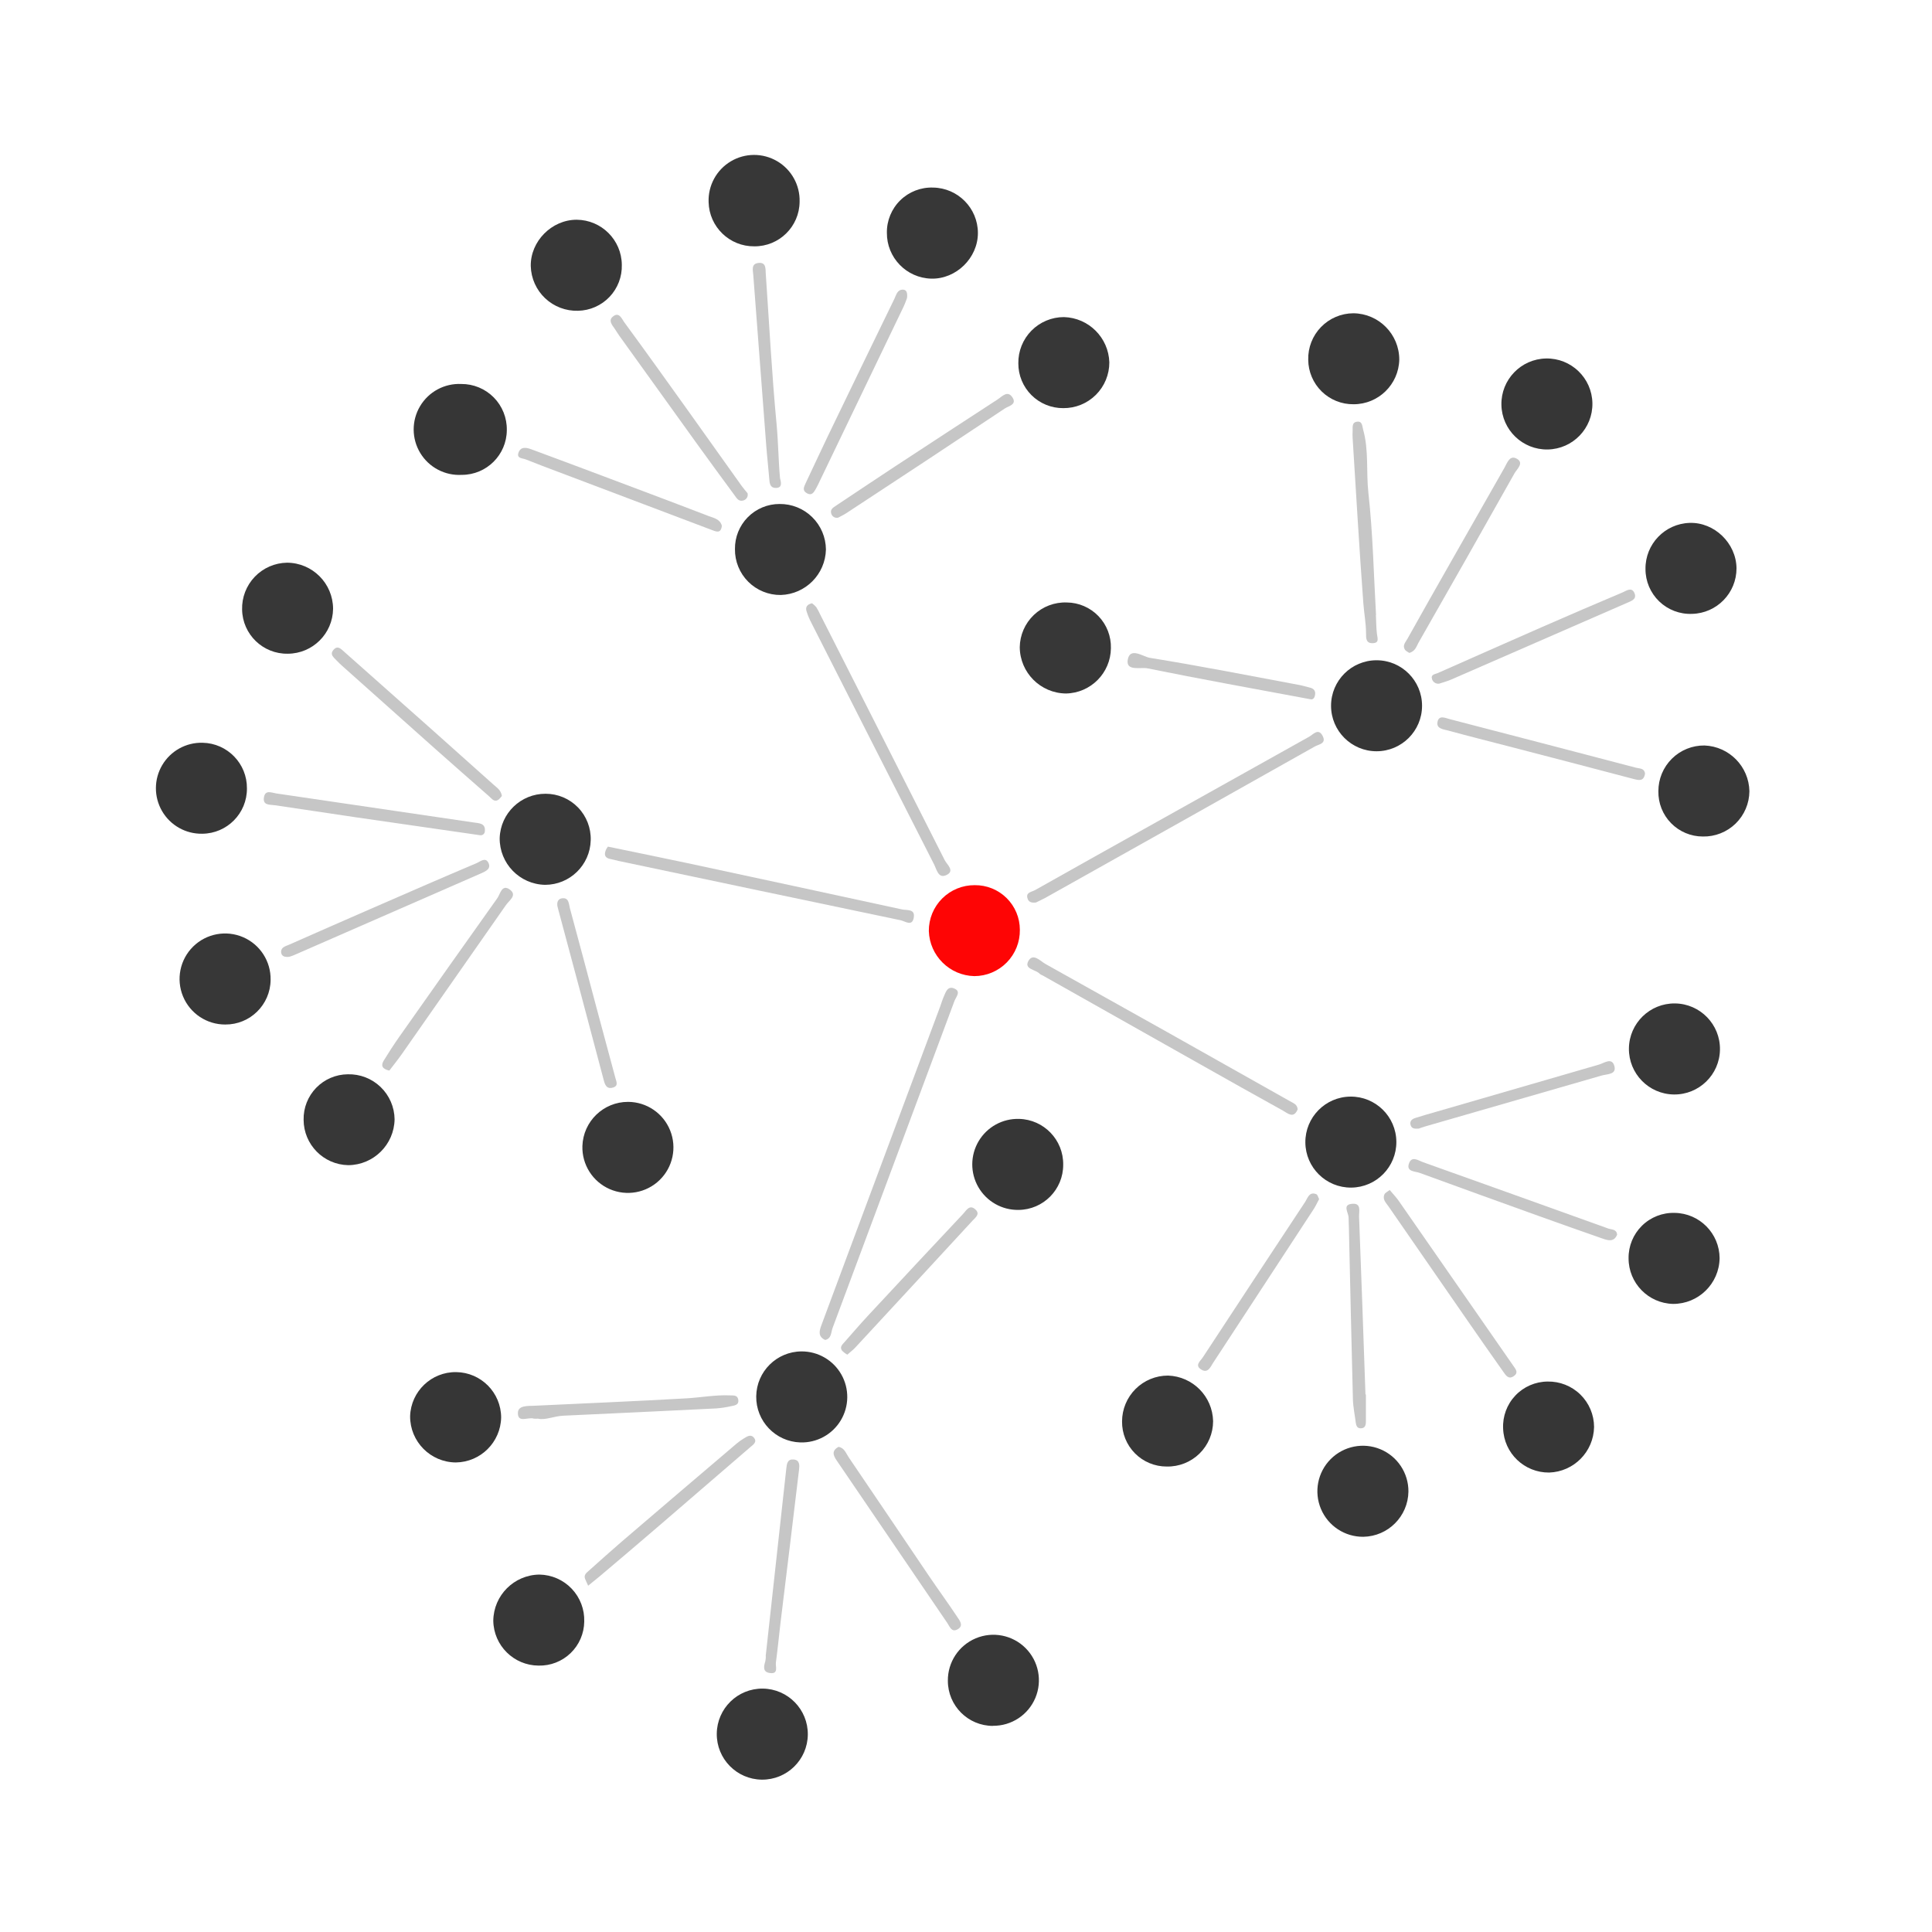
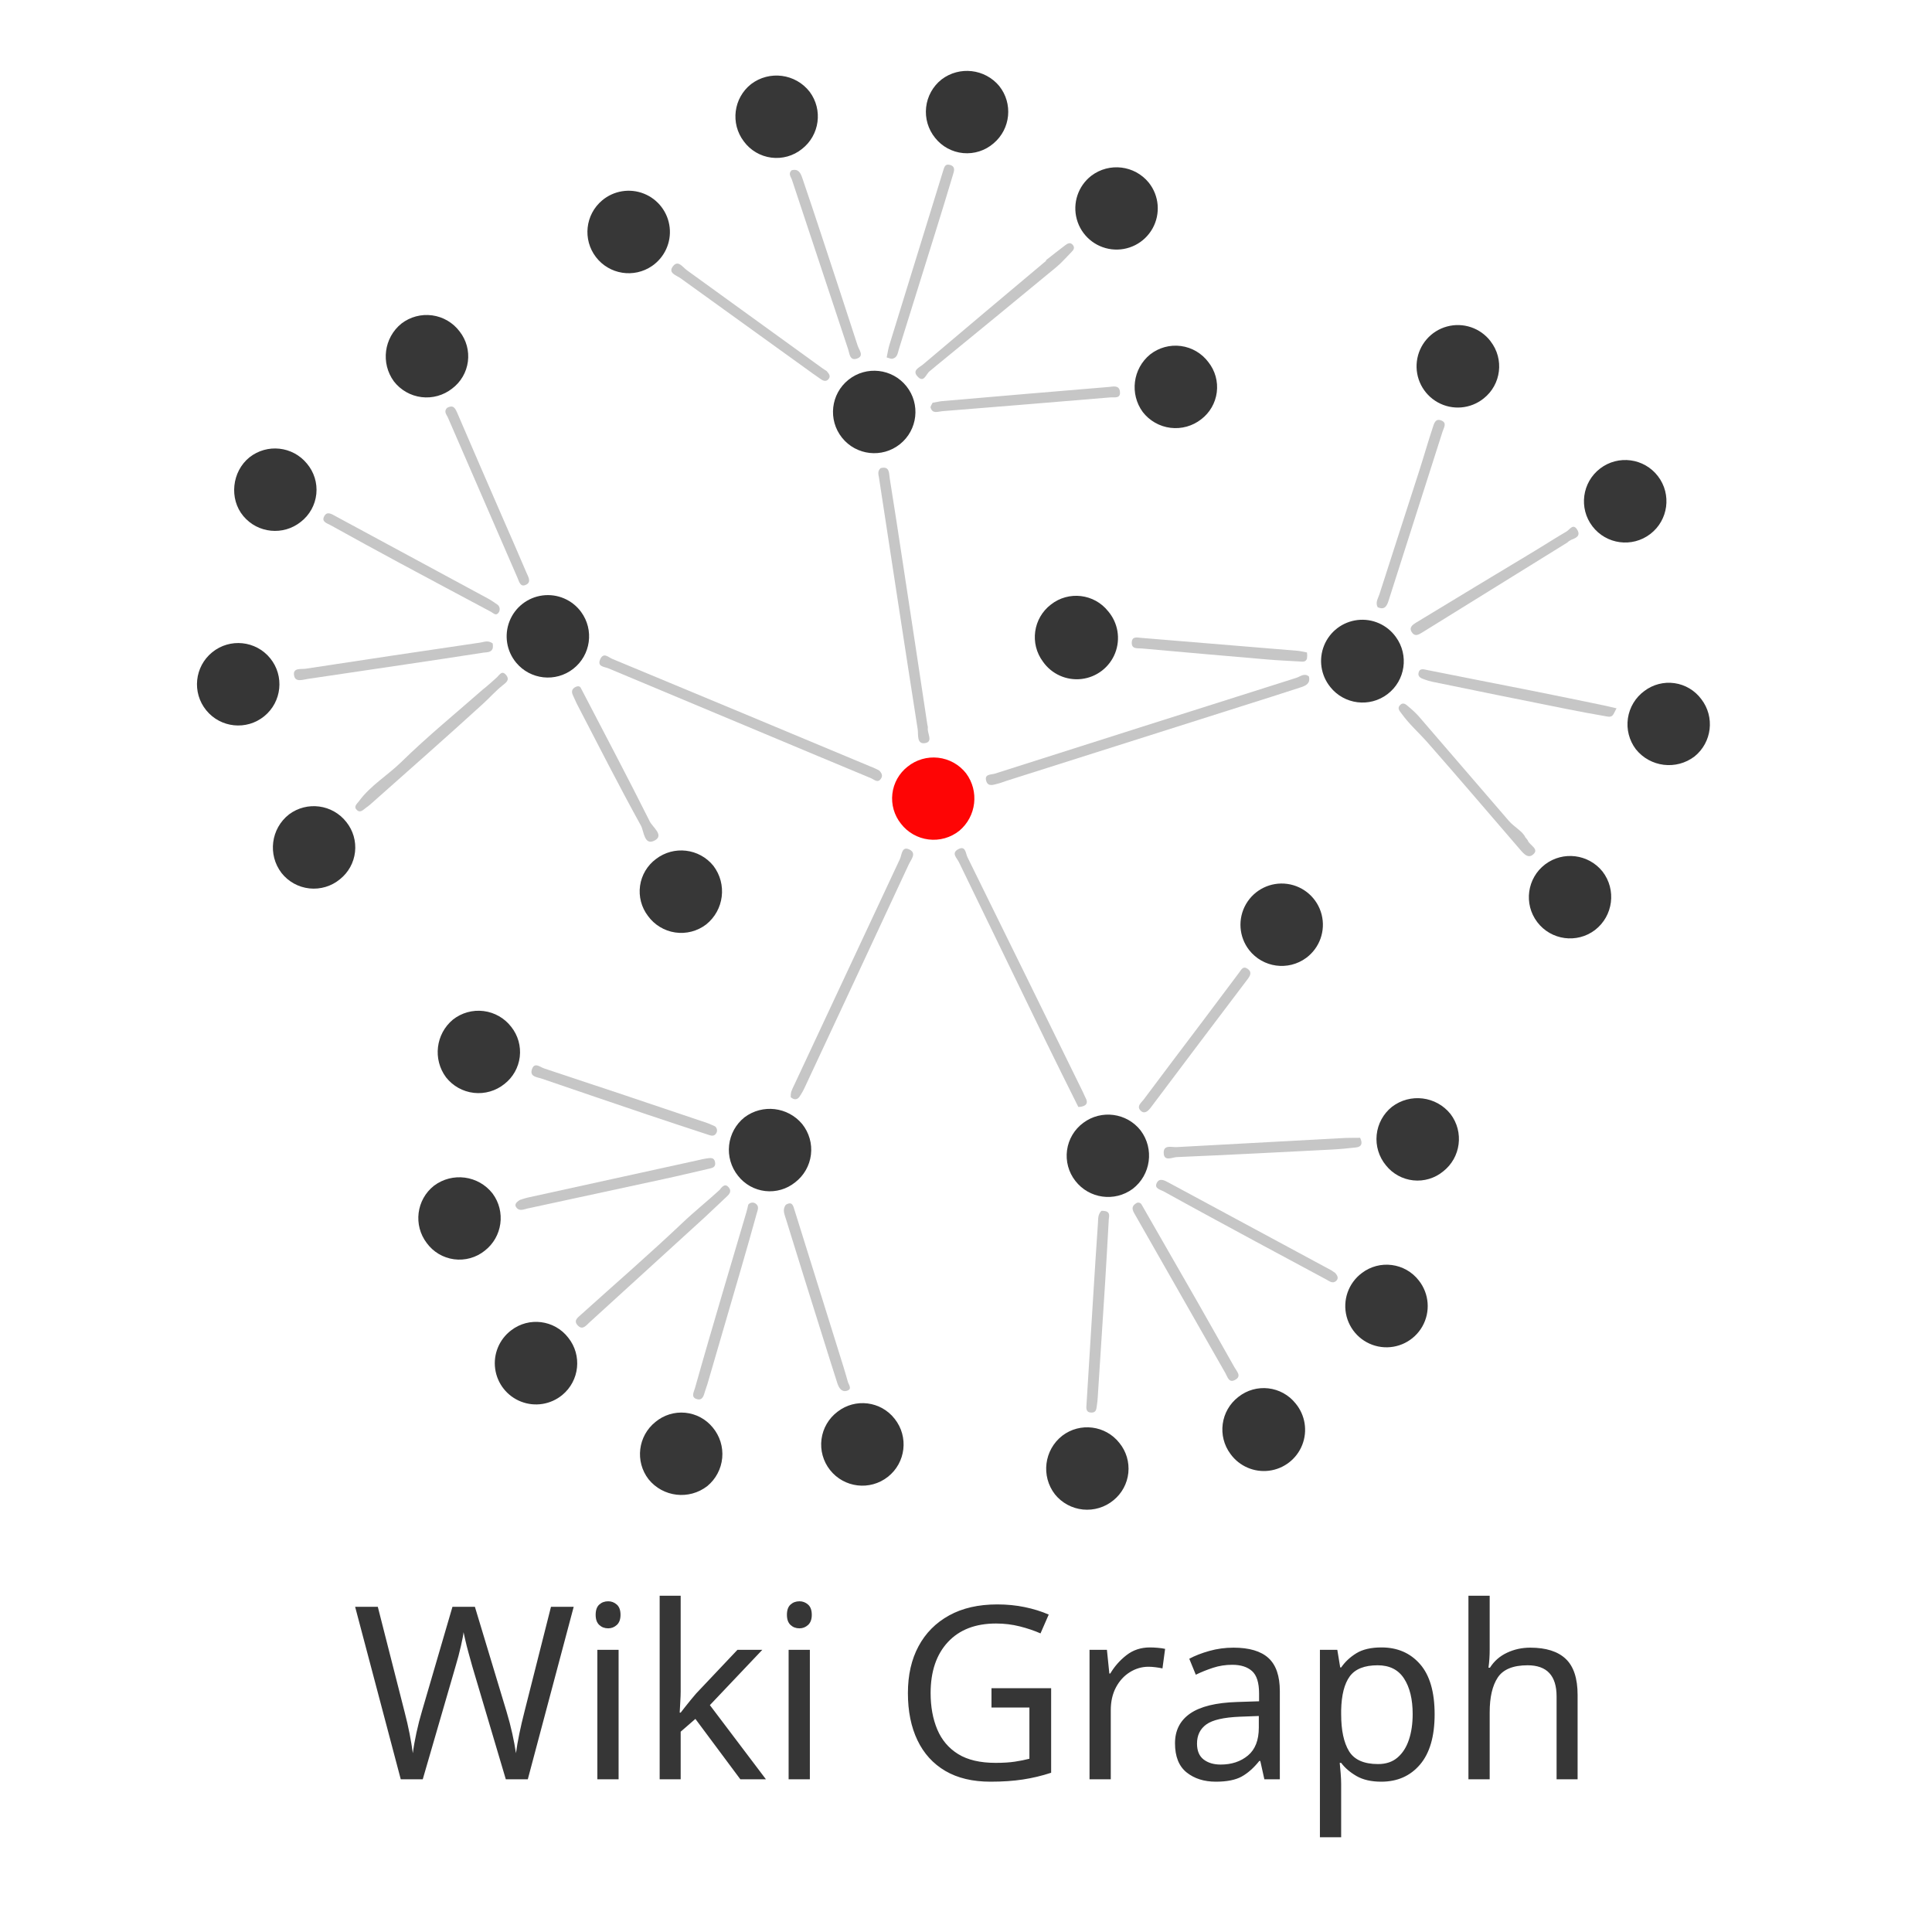
<svg xmlns="http://www.w3.org/2000/svg" id="Layer_1" data-name="Layer 1" viewBox="0 0 800 800">
  <defs>
-     <style>.cls-1{fill:#fe0505;}.cls-2{fill:#373737;}.cls-3{fill:#363636;}.cls-4{fill:#c6c6c6;}</style>
+     <style>.cls-1{fill:#fe0505;}.cls-2{fill:#373737;}.cls-3,.cls-5{fill:#363636;}.cls-4{fill:#c6c6c6;}.cls-5{font-size:100px;font-family:Aileron-Regular, Aileron;}</style>
  </defs>
-   <path class="cls-1" d="M403.62,366.53A18.47,18.47,0,0,1,422.3,385a18.9,18.9,0,0,1-18.85,19.19,19.3,19.3,0,0,1-18.84-18.67A18.85,18.85,0,0,1,403.62,366.53Z" />
-   <path class="cls-2" d="M257.48,109.63a18.5,18.5,0,0,1-18.12,19.05,19,19,0,0,1-19.58-18.48c-.19-10.27,8.68-19.23,19-19.21A18.82,18.82,0,0,1,257.48,109.63Z" />
-   <path class="cls-2" d="M705.09,346.38a18.4,18.4,0,0,1-18.39-18.76,18.88,18.88,0,0,1,19.1-18.93,19.34,19.34,0,0,1,18.59,18.94A18.89,18.89,0,0,1,705.09,346.38Z" />
-   <path class="cls-2" d="M322.8,208.69A19,19,0,0,1,342,227.53a19.28,19.28,0,0,1-18.67,18.84,18.76,18.76,0,0,1-19-19A18.43,18.43,0,0,1,322.8,208.69Z" />
-   <path class="cls-2" d="M483.12,607.26a18.44,18.44,0,0,1-18.5-18.66,19,19,0,0,1,19.05-19,19.31,19.31,0,0,1,18.65,18.88A18.79,18.79,0,0,1,483.12,607.26Z" />
-   <path class="cls-2" d="M712.05,521a19.21,19.21,0,0,1-19.27,18.92A18.85,18.85,0,0,1,674.36,521a18.55,18.55,0,0,1,19.12-18.77A18.86,18.86,0,0,1,712.05,521Z" />
-   <path class="cls-2" d="M460,268.42a18.94,18.94,0,0,1-18.62,18.74A19.32,19.32,0,0,1,422.26,268a18.8,18.8,0,0,1,19.49-18.53A18.45,18.45,0,0,1,460,268.42Z" />
-   <path class="cls-2" d="M440.28,169a18.48,18.48,0,0,1-18.61-18.54,18.87,18.87,0,0,1,18.88-19.16,19.34,19.34,0,0,1,18.8,18.74A18.9,18.9,0,0,1,440.28,169Z" />
-   <path class="cls-2" d="M719.05,235.29a18.85,18.85,0,0,1-18.41,18.9,18.53,18.53,0,0,1-19.28-18.58,18.87,18.87,0,0,1,18.26-19.09C709.88,216.17,718.93,224.92,719.05,235.29Z" />
-   <path class="cls-2" d="M331.89,559.59a18.85,18.85,0,1,1-.51,37.69,18.85,18.85,0,0,1,.51-37.69Z" />
-   <path class="cls-2" d="M312.37,102a18.75,18.75,0,0,1-18.95-18.31,18.85,18.85,0,1,1,37.68-.16A18.6,18.6,0,0,1,312.37,102Z" />
-   <path class="cls-2" d="M674.5,434.1a18.85,18.85,0,0,1,37.7.5,18.85,18.85,0,1,1-37.7-.5Z" />
-   <path class="cls-3" d="M641.48,609.75a18.88,18.88,0,0,1-19.07-18.23,18.56,18.56,0,0,1,18.41-19.45,18.87,18.87,0,0,1,19.25,18.79A19.22,19.22,0,0,1,641.48,609.75Z" />
-   <path class="cls-2" d="M223,689.69a18.86,18.86,0,0,1-18.74-18.58A19.32,19.32,0,0,1,223.38,652a18.86,18.86,0,0,1,18.54,19.48A18.46,18.46,0,0,1,223,689.69Z" />
-   <path class="cls-2" d="M411.12,714.66A18.67,18.67,0,0,1,392.49,696a18.85,18.85,0,1,1,18.63,18.62Z" />
-   <path class="cls-3" d="M640.89,186.12a18.84,18.84,0,1,1-.7-37.68,18.84,18.84,0,0,1,.7,37.68Z" />
-   <path class="cls-2" d="M125.72,463.68A18.45,18.45,0,0,1,144,444.84a18.87,18.87,0,0,1,19.39,18.63,19.32,19.32,0,0,1-19.18,19A18.84,18.84,0,0,1,125.72,463.68Z" />
-   <path class="cls-2" d="M225.92,328.68a18.66,18.66,0,0,1,18.68,19.26,18.91,18.91,0,0,1-18.89,18.45A19.16,19.16,0,0,1,206.91,347,18.94,18.94,0,0,1,225.92,328.68Z" />
-   <path class="cls-3" d="M570,311.08a18.84,18.84,0,0,1,0-37.68,18.84,18.84,0,1,1,0,37.68Z" />
-   <path class="cls-3" d="M102.25,326.49a18.63,18.63,0,0,1-18.5,18.74,18.84,18.84,0,1,1,.15-37.67A18.73,18.73,0,0,1,102.25,326.49Z" />
-   <path class="cls-2" d="M260.09,456.26a18.85,18.85,0,1,1-18.93,18.33A18.9,18.9,0,0,1,260.09,456.26Z" />
-   <path class="cls-3" d="M440.25,482.26A18.65,18.65,0,0,1,421.73,501a18.85,18.85,0,1,1,.26-37.69A18.72,18.72,0,0,1,440.25,482.26Z" />
-   <path class="cls-3" d="M209.86,178.08a18.62,18.62,0,0,1-18.66,18.55A18.84,18.84,0,1,1,191,159,18.74,18.74,0,0,1,209.86,178.08Z" />
-   <path class="cls-2" d="M560.5,167.39A18.55,18.55,0,0,1,541.71,149a18.77,18.77,0,0,1,18.7-19.28,19.19,19.19,0,0,1,19,19.2A18.9,18.9,0,0,1,560.5,167.39Z" />
-   <path class="cls-2" d="M119.17,270.69a18.59,18.59,0,0,1-18.92-18.27A18.9,18.9,0,0,1,118.86,233a19.15,19.15,0,0,1,19.06,19.1A18.82,18.82,0,0,1,119.17,270.69Z" />
-   <path class="cls-2" d="M112.05,405.77a18.64,18.64,0,0,1-18.77,18.46,18.85,18.85,0,1,1,18.77-18.46Z" />
-   <path class="cls-2" d="M404.93,96.47c0,10.35-9,19.15-19.3,18.91a18.86,18.86,0,0,1-18.39-19,18.48,18.48,0,0,1,19.14-18.71A18.84,18.84,0,0,1,404.93,96.47Z" />
-   <path class="cls-2" d="M334.5,718.27a18.85,18.85,0,0,1-37.7-.41,18.85,18.85,0,1,1,37.7.41Z" />
-   <path class="cls-3" d="M578.2,472.75a18.84,18.84,0,0,1-37.68.34,18.84,18.84,0,1,1,37.68-.34Z" />
-   <path class="cls-3" d="M188.75,605.57a19.05,19.05,0,0,1-18.93-19.17,18.85,18.85,0,0,1,37.69.54A19,19,0,0,1,188.75,605.57Z" />
-   <path class="cls-2" d="M564.51,636.35a18.85,18.85,0,1,1,18.69-18.73A19,19,0,0,1,564.51,636.35Z" />
-   <path class="cls-4" d="M341.68,554.85c-3-1.38-2.45-3.67-1.62-5.94Q345,535.53,350,522.19q19.67-52.76,39.34-105.5c.48-1.3.85-2.66,1.42-3.92.83-1.85,1.51-4.54,4.22-3.52,3.2,1.21.88,3.52.25,5.21Q370,482.23,344.74,549.93C344.09,551.67,344.35,554.28,341.68,554.85Z" />
-   <path class="cls-4" d="M429,373.69c-1.86.26-3-.22-3.42-1.39-1.13-2.8,1.61-2.95,3-3.72,15.34-8.68,30.74-17.24,46.12-25.85q33.67-18.86,67.39-37.67c1.68-.93,3.9-3.84,5.67-.17,1.47,3.07-1.72,3.31-3.28,4.19q-55.75,31.41-111.59,62.68C431.43,372.55,429.94,373.21,429,373.69Z" />
-   <path class="cls-4" d="M251.73,350.57c12.14,2.52,22.56,4.62,33,6.85q44.38,9.52,88.76,19.15c2.08.45,5.44-.3,4.9,3.27-.6,4-3.53,1.62-5.48,1.21q-58.33-12.21-116.66-24.53c-1.13-.24-2.24-.59-3.38-.8-1.57-.27-2.67-1-2.32-2.74A6,6,0,0,1,251.73,350.57Z" />
-   <path class="cls-4" d="M537.33,459.39c-1.7,4-4.17,1.55-6.13.47-11.57-6.38-23.08-12.89-34.59-19.37l-64.82-36.55a4.9,4.9,0,0,1-1.22-.66c-1.61-1.87-6.66-1.87-4.74-5.35s5,.08,7.06,1.22Q483.61,427.44,534.17,456C535.55,456.79,537.22,457.3,537.33,459.39Z" />
-   <path class="cls-4" d="M336.25,249.8a10.43,10.43,0,0,1,1.74,1.6,23.58,23.58,0,0,1,1.64,3.06q25.83,50.85,51.58,101.76c.91,1.8,4.39,4.46.57,6.17-3.29,1.47-3.92-2.39-5-4.47Q361.36,308,336.06,258.08a28,28,0,0,1-2.13-5.11C333.51,251.5,334.1,250.23,336.25,249.8Z" />
-   <path class="cls-4" d="M323,198.1c.79,2.69.34,3.83-1.51,3.94-2.12.13-2.74-1.19-2.89-3.07-.39-4.84-.95-9.67-1.32-14.52q-2.73-35.31-5.37-70.64c-.15-2-.95-4.6,2.17-4.93s2.89,2.24,3,4.32c1.43,20.8,2.51,41.63,4.48,62.38C322.29,183.43,322.35,191.31,323,198.1Z" />
-   <path class="cls-4" d="M222.79,587.43a10.65,10.65,0,0,1-1.76,0c-2.27-.82-6.62,2-6.58-2.34,0-3.21,4.1-2.89,6.8-3,21-1,42.05-1.87,63.05-3.07,6-.35,11.93-1.49,18-1.22,1.35.06,3-.19,3.37,1.62.48,2.37-1.48,2.55-3,2.86a41.37,41.37,0,0,1-6.14.92q-31.53,1.56-63.06,3C229.49,586.33,225.75,588.19,222.79,587.43Z" />
-   <path class="cls-4" d="M119.72,396.2c-1.72.18-3.18-.15-3.31-1.89-.15-2.08,1.82-2.49,3.24-3.11q16.82-7.44,33.69-14.79c14.63-6.38,29.26-12.77,44-19,1.42-.6,3.64-2.61,4.87-.21,1.32,2.57-1.14,3.61-3.06,4.46q-38.79,17-77.6,33.92A18.2,18.2,0,0,1,119.72,396.2Z" />
-   <path class="cls-4" d="M198.67,345.83c-18.22-2.62-34.69-5-51.15-7.38-11.2-1.63-22.38-3.38-33.58-5-2.22-.33-5.29.17-4.62-3.42.57-3.07,3.12-1.78,5.11-1.48q40.78,6,81.6,12c2.31.34,5.06.26,4.74,3.61A1.72,1.72,0,0,1,198.67,345.83Z" />
-   <path class="cls-4" d="M575.44,492.74c1.41,1.68,2.68,3,3.71,4.47q23.79,34.21,47.56,68.45c1,1.41,2.09,2.74.19,4.11-2.28,1.65-3.42-.35-4.43-1.77-5.36-7.55-10.64-15.16-15.92-22.77q-15.82-22.83-31.61-45.7c-1-1.45-2.62-2.9-1.66-5C573.61,493.87,574.56,493.46,575.44,492.74Z" />
-   <path class="cls-4" d="M309.54,204.23a2.45,2.45,0,0,1-1.73,3c-2,.63-2.89-1.12-3.8-2.36q-7.86-10.64-15.59-21.35-16.08-22.31-32.08-44.64c-.68-.94-1.25-2-1.91-2.91-1.1-1.54-2.57-3.34-.65-4.89,2.64-2.13,3.7,1,4.68,2.31,8.92,12.15,17.69,24.42,26.46,36.68,7.43,10.38,14.8,20.79,22.21,31.17C307.93,202.35,308.86,203.38,309.54,204.23Z" />
-   <path class="cls-4" d="M565.59,577.45c0,3.71,0,7.43,0,11.15,0,1.43-.28,2.89-2.2,2.83-1.45,0-1.83-1.15-2-2.38-.4-3.21-1.09-6.42-1.18-9.64-.62-23.65-1.12-47.31-1.66-71,0-1.4-.14-2.79-.12-4.18,0-2.13-2.91-5.57,1.76-5.78,3.6-.17,2.5,3.25,2.57,5.32q1.4,36.81,2.65,73.64Z" />
-   <path class="cls-4" d="M375.58,123.4c-.25.63-.75,2.17-1.44,3.62q-17.31,36.08-34.67,72.12c-.5,1.05-1,2.12-1.55,3.11-.82,1.37-1.57,3.13-3.68,2.05s-1.42-2.57-.67-4.15c3.08-6.49,6.07-13,9.2-19.51q13.75-28.51,27.62-57c.76-1.56,1.16-3.81,3.58-3.7C375.31,120,375.85,121.12,375.58,123.4Z" />
-   <path class="cls-4" d="M207.82,329.6c-.46.48-1,1.34-1.69,1.71-1.61.8-2.52-.62-3.52-1.5-7.49-6.58-15-13.14-22.45-19.77q-19.23-17.1-38.42-34.27c-.86-.77-1.71-1.58-2.5-2.42-1.07-1.16-2.71-2.31-1.27-4.11,1.77-2.23,3.21-.56,4.6.68q18.21,16.15,36.42,32.32,12.75,11.33,25.42,22.71C205.74,326.15,207.46,327.16,207.82,329.6Z" />
-   <path class="cls-4" d="M583.57,270.36c-.51-.37-1.45-.73-1.87-1.42-1.05-1.73.36-3.11,1.1-4.44q8.82-15.78,17.77-31.47,11.16-19.64,22.34-39.25c1.21-2.12,2.25-5.68,5.38-3.71,2.77,1.75-.18,4.17-1.16,5.91q-19.75,35.13-39.75,70.13C586.5,267.67,586.07,269.65,583.57,270.36Z" />
-   <path class="cls-4" d="M669.61,511.26c-1.24,3-3.54,2.48-5.82,1.68-8.76-3.07-17.51-6.14-26.24-9.28q-24.88-8.94-49.72-18c-1.89-.69-5.57-.45-4.43-3.83s3.89-1.29,5.94-.56q38.34,13.67,76.64,27.45C667.33,509.19,669.44,508.94,669.61,511.26Z" />
-   <path class="cls-4" d="M569.73,254.7c.12,2.54.14,5.1.41,7.63.19,1.82,1.23,4-1.88,4-2.71,0-2.6-2.18-2.61-4,0-4.18-.8-8.3-1.11-12.42-1.71-22.85-3-45.72-4.45-68.58a23.61,23.61,0,0,1,0-2.79c.09-1.54-.45-3.6,1.8-3.92s2.14,1.77,2.56,3.29c2.41,8.6,1.2,17.5,2.18,26.25,1.86,16.77,2.19,33.71,3.16,50.57Z" />
-   <path class="cls-4" d="M243.54,656.61c-.49-1.09-.9-1.93-1.25-2.79-.69-1.71.6-2.58,1.6-3.48,4.49-4,9-8.07,13.56-12q23.81-20.39,47.67-40.67a23.42,23.42,0,0,1,2.82-2c1.39-.86,3-2,4.32-.25s-.4,2.8-1.61,3.84q-19,16.37-38,32.75c-8.1,7-16.26,13.85-24.39,20.76C247.08,653.76,245.84,654.74,243.54,656.61Z" />
-   <path class="cls-4" d="M161.21,443.31c-2.91-.65-3.6-2.06-2.32-4.13,2.06-3.36,4.2-6.68,6.47-9.9q20.22-28.75,40.6-57.4c1.17-1.63,1.84-6,5.21-3.48,3.07,2.32-.29,4.4-1.64,6.33Q188,405.55,166.47,436.36C164.77,438.78,162.9,441.09,161.21,443.31Z" />
-   <path class="cls-4" d="M595.92,283.09a2.7,2.7,0,0,1-2.93-1.81c-.66-2.08,1.19-2.06,2.37-2.58,14.42-6.37,28.82-12.79,43.26-19.1q16.56-7.25,33.22-14.28c1.57-.67,3.69-2.32,4.86.07,1.31,2.69-1.13,3.44-3.11,4.3q-36.35,15.82-72.66,31.69C599.24,282.12,597.43,282.58,595.92,283.09Z" />
-   <path class="cls-4" d="M347.09,214.34a2.37,2.37,0,0,1-2.89-1.69c-.55-1.71.81-2.49,1.95-3.25,8.11-5.41,16.2-10.83,24.34-16.18q21.22-13.93,42.53-27.78c2-1.3,4.3-4.12,6.36-.64,1.62,2.76-1.83,3.36-3.25,4.31q-32.72,21.79-65.6,43.33C349.37,213.2,348.1,213.79,347.09,214.34Z" />
-   <path class="cls-4" d="M347.22,599.11c2.44.39,3.08,2.68,4.18,4.29,11.09,16.27,22.06,32.63,33.11,48.94,3.89,5.75,8,11.37,11.84,17.15,1.07,1.6,2.88,3.8,0,5.27-2.37,1.19-3.08-1.23-4.07-2.68q-22.87-33.62-45.77-67.24C345,602.63,344.26,600.72,347.22,599.11Z" />
-   <path class="cls-4" d="M317.05,685.83q4.27-38.91,8.55-77.83c.22-2,.51-3.9,3.07-3.65s2.41,2.48,2.19,4.28q-3.78,31.64-7.66,63.26c-.67,5.51-1.16,11-1.92,16.52-.23,1.69,1.23,4.88-2.52,4.35-3-.43-2.53-2.7-1.86-4.85a10.84,10.84,0,0,0,.22-2.07Z" />
-   <path class="cls-4" d="M298.91,217.72c-.41,3.47-2.5,2.36-4.49,1.61l-63.72-24.1c-4.33-1.64-8.68-3.25-13-5-1.26-.53-3.89-.32-3-2.8.94-2.64,3.29-2.13,5.32-1.38,7.18,2.63,14.33,5.34,21.49,8,17.34,6.54,34.7,13,52,19.67C295.6,214.5,298.15,214.92,298.91,217.72Z" />
-   <path class="cls-4" d="M681.17,320.33c-.53,3.37-2.58,2.8-5.11,2.13-17.2-4.57-34.44-9-51.66-13.49-8.28-2.15-16.57-4.23-24.82-6.48-1.87-.51-4.83-.72-4.36-3.45.53-3.11,3.18-1.76,5.08-1.26q38.58,10,77.15,20.12C678.93,318.29,680.86,318,681.17,320.33Z" />
-   <path class="cls-4" d="M587.48,467.33c-1.56.07-2.79.1-3.3-1.23-.65-1.7.35-2.68,1.8-3.15,3.08-1,6.21-1.86,9.32-2.76q33.38-9.7,66.78-19.36c2.17-.63,5.39-3.15,6.4.6.95,3.57-2.94,3.26-5.25,3.92l-72.81,21C589.31,466.66,588.23,467.07,587.48,467.33Z" />
-   <path class="cls-4" d="M546.22,496.53c-.84,1.55-1.41,2.82-2.16,4q-20.88,32-41.82,63.93c-1,1.57-2.09,4.28-4.73,2.7-3-1.78-.45-3.58.57-5.14q21.13-32.24,42.39-64.39c1-1.54,1.65-4.3,4.54-3.16C545.62,494.68,545.85,495.86,546.22,496.53Z" />
-   <path class="cls-4" d="M230.84,375.35c-.3-1.54.07-3,1.65-3.34,3.16-.59,3,2.3,3.49,4.06,3.83,14,7.52,28.1,11.27,42.15q3.75,14.05,7.56,28.1c.42,1.57,1.35,3.27-.92,4s-3.23-.55-3.8-2.71Q240.63,411.81,231,376C231,375.8,230.9,375.57,230.84,375.35Z" />
-   <path class="cls-4" d="M350.86,560.93a9.81,9.81,0,0,1-2.21-1.68c-1.06-1.52.18-2.55,1.09-3.57,3.22-3.65,6.39-7.35,9.7-10.91q19.65-21.15,39.42-42.19c1.26-1.33,2.56-4,5-1.8,2.12,1.91.09,3.32-1.1,4.61Q378.5,531.72,354.15,558C353.23,559,352.12,559.8,350.86,560.93Z" />
-   <path class="cls-4" d="M542.75,289.57c-23.63-4.41-45.66-8.37-67.59-12.82-2.83-.57-9,1.32-8.19-3.54.93-5.46,6.41-1.25,9.17-.81,20.73,3.33,41.33,7.4,62,11.26,1.36.25,2.68.7,4,1,2,.4,2.8,1.54,2.32,3.48S542.48,289.49,542.75,289.57Z" />
+   <path class="cls-1" d="M373.07,341.09a16.73,16.73,0,0,1,2.76-23.65A17.11,17.11,0,0,1,400,320.17a17.47,17.47,0,0,1-2.8,23.86A17.07,17.07,0,0,1,373.07,341.09Z" />
+   <path class="cls-2" d="M271.41,588.79a16.76,16.76,0,0,1,23.71,2.29,17.17,17.17,0,0,1-2.25,24.28,17.48,17.48,0,0,1-24.32-2.83A17.06,17.06,0,0,1,271.41,588.79Z" />
+   <path class="cls-2" d="M190.35,137.29a16.68,16.68,0,0,1-3.11,23.59,17.1,17.1,0,0,1-24.17-3A17.51,17.51,0,0,1,166.2,134,17.1,17.1,0,0,1,190.35,137.29Z" />
+   <path class="cls-2" d="M305.6,486.87a17.19,17.19,0,0,1,2.7-24.23,17.45,17.45,0,0,1,23.86,2.79,17,17,0,0,1-2.92,24.16A16.69,16.69,0,0,1,305.6,486.87Z" />
+   <path class="cls-2" d="M500.4,150a16.7,16.7,0,0,1-3,23.61,17.19,17.19,0,0,1-24.21-3,17.48,17.48,0,0,1,3.05-23.84A17,17,0,0,1,500.4,150Z" />
+   <path class="cls-2" d="M311,34.83A17.4,17.4,0,0,1,335.26,38a17.08,17.08,0,0,1-3.2,23.7A16.79,16.79,0,0,1,308,58.55,17.08,17.08,0,0,1,311,34.83Z" />
+   <path class="cls-2" d="M271.63,355.69a17.16,17.16,0,0,1,23.76,2.81,17.51,17.51,0,0,1-3,24.31,17,17,0,0,1-24.1-3.56A16.72,16.72,0,0,1,271.63,355.69Z" />
+   <path class="cls-2" d="M211.71,425.22a16.75,16.75,0,0,1-2.83,23.63,17.1,17.1,0,0,1-24.21-2.78,17.52,17.52,0,0,1,2.87-23.87A17.11,17.11,0,0,1,211.71,425.22Z" />
+   <path class="cls-2" d="M103.31,189.36a17.08,17.08,0,0,1,23.76,2.58,16.78,16.78,0,0,1-2.49,24.13,17.09,17.09,0,0,1-23.81-2.36C94.79,206.58,96,195.23,103.31,189.36Z" />
+   <path class="cls-2" d="M550.83,284.45A17.08,17.08,0,1,1,578,263.77a17.08,17.08,0,0,1-27.18,20.68Z" />
+   <path class="cls-2" d="M235.3,553.91a17,17,0,0,1-2.49,23.74,17.07,17.07,0,1,1-21.15-26.79A16.87,16.87,0,0,1,235.3,553.91Z" />
+   <path class="cls-2" d="M270,110.13A17.08,17.08,0,0,1,249.31,83,17.08,17.08,0,1,1,270,110.13Z" />
+   <path class="cls-3" d="M413.74,35.59a17.11,17.11,0,0,1-2.35,23.79,16.82,16.82,0,0,1-24.16-2.27,17.09,17.09,0,0,1,2.66-24.22A17.39,17.39,0,0,1,413.74,35.59Z" />
+   <path class="cls-2" d="M704.46,289.48a17.09,17.09,0,0,1-2.79,23.75,17.52,17.52,0,0,1-24.31-3,17.1,17.1,0,0,1,3.54-24.11A16.74,16.74,0,0,1,704.46,289.48Z" />
+   <path class="cls-2" d="M617.22,141.34A16.92,16.92,0,0,1,614.34,165a17.08,17.08,0,1,1,2.88-23.69Z" />
+   <path class="cls-3" d="M111.88,272.57a17.07,17.07,0,1,1-26.49,21.54,17.07,17.07,0,0,1,26.49-21.54Z" />
+   <path class="cls-2" d="M597.55,485.08a16.72,16.72,0,0,1-23.66-2.53,17.09,17.09,0,0,1,2.47-24.23,17.48,17.48,0,0,1,24.29,3A17.07,17.07,0,0,1,597.55,485.08Z" />
+   <path class="cls-2" d="M445.29,489a16.91,16.91,0,0,1,3.31-24.08,17.14,17.14,0,0,1,23.71,3.18A17.34,17.34,0,0,1,469,492.3,17.15,17.15,0,0,1,445.29,489Z" />
+   <path class="cls-3" d="M240.61,253.37a17.07,17.07,0,0,1-26.9,21,17.07,17.07,0,1,1,26.9-21Z" />
+   <path class="cls-3" d="M512.79,578.43a16.88,16.88,0,0,1,23.7,2.73,17.07,17.07,0,1,1-26.95,20.93A17,17,0,0,1,512.79,578.43Z" />
+   <path class="cls-2" d="M517.22,393.37a17.07,17.07,0,1,1,23.65,3.27A17.12,17.12,0,0,1,517.22,393.37Z" />
+   <path class="cls-3" d="M435.16,250.33a16.91,16.91,0,0,1,23.69,2.77,17.08,17.08,0,1,1-27,20.86A17,17,0,0,1,435.16,250.33Z" />
+   <path class="cls-3" d="M346.83,584.54a16.87,16.87,0,0,1,23.66,3,17.07,17.07,0,1,1-26.8,21.15A17,17,0,0,1,346.83,584.54Z" />
+   <path class="cls-2" d="M143.41,340.38a16.82,16.82,0,0,1-2.63,23.68,17,17,0,0,1-24.21-2.58,17.39,17.39,0,0,1,3.11-24.26A17.13,17.13,0,0,1,143.41,340.38Z" />
+   <path class="cls-2" d="M463.53,597.51a16.84,16.84,0,0,1-2.46,23.71,17.13,17.13,0,0,1-24.24-2.44,17.35,17.35,0,0,1,3-24.26A17,17,0,0,1,463.53,597.51Z" />
+   <path class="cls-2" d="M563.87,527.17a16.89,16.89,0,0,1,23.65,3.08,17.07,17.07,0,1,1-23.65-3.08Z" />
+   <path class="cls-2" d="M179.68,491a17.47,17.47,0,0,1,24.28,3.2,17.1,17.1,0,0,1-3.26,23.71,16.75,16.75,0,0,1-24-3.2A17.07,17.07,0,0,1,179.68,491Z" />
+   <path class="cls-2" d="M662.58,194a17.08,17.08,0,0,1,20.76,27.13A17.08,17.08,0,1,1,662.58,194Z" />
+   <path class="cls-3" d="M351.35,157.24a17.07,17.07,0,0,1,21.29,26.69,17.07,17.07,0,1,1-21.29-26.69Z" />
+   <path class="cls-3" d="M663.57,360.88a17.27,17.27,0,0,1-3.1,24.21,17.07,17.07,0,0,1-20.66-27.18A17.19,17.19,0,0,1,663.57,360.88Z" />
+   <path class="cls-2" d="M475.7,75.65a17.07,17.07,0,1,1-23.8-2.88A17.25,17.25,0,0,1,475.7,75.65Z" />
+   <path class="cls-4" d="M542,280.11c.68,2.89-1.25,3.81-3.33,4.48q-12.28,4-24.59,7.86L416.85,323.3c-1.2.38-2.37.88-3.59,1.18-1.78.43-4.08,1.46-4.87-1.05-.92-3,2-2.59,3.58-3.09q62.38-19.9,124.81-39.66C538.38,280.17,540.09,278.53,542,280.11Z" />
+   <path class="cls-4" d="M364,319c1.23,1.18,1.49,2.23.92,3.21-1.37,2.38-3,.51-4.31,0-14.75-6.1-29.46-12.3-44.18-18.46q-32.26-13.5-64.51-27c-1.61-.68-4.92-.64-3.29-3.95,1.37-2.77,3.32-.63,4.82,0q53.53,22.23,107,44.6C361.83,317.89,363.13,318.58,364,319Z" />
+   <path class="cls-4" d="M446.5,458.35c-5-10.07-9.31-18.67-13.52-27.33q-18-37-35.9-74c-.84-1.74-3.26-3.71-.41-5.32,3.19-1.8,3.14,1.62,3.93,3.23q23.86,48.43,47.64,96.92c.47.94.83,1.93,1.32,2.85.68,1.28.78,2.46-.66,3.19A5.35,5.35,0,0,1,446.5,458.35Z" />
+   <path class="cls-4" d="M364.64,193.85c3.81-1,3.44,2.11,3.76,4.11,1.91,11.82,3.7,23.66,5.5,35.49Q379,266.78,384,300.1a4.36,4.36,0,0,1,.21,1.24c-.43,2.19,2.39,5.79-1.16,6.37S380.32,304.1,380,302c-5.43-34.65-10.69-69.32-16-104C363.78,196.58,363.22,195.1,364.64,193.85Z" />
+   <path class="cls-4" d="M327.42,454.33a8.62,8.62,0,0,1,.17-2.13,20.4,20.4,0,0,1,1.26-2.89q21.86-46.81,43.79-93.61c.78-1.66.73-5.63,4.08-3.86,2.89,1.53.49,4.13-.4,6.05q-21.39,46-42.89,91.95a26,26,0,0,1-2.45,4.38C330.16,455.33,328.92,455.62,327.42,454.33Z" />
+   <path class="cls-4" d="M298,492.69c1.48-2.07,2.54-2.38,3.66-1.12,1.27,1.43.67,2.61-.58,3.76-3.23,3-6.37,6.09-9.62,9.06Q267.75,526.05,244,547.66c-1.33,1.21-2.75,3.25-4.73,1.21s0-3.32,1.39-4.58c14-12.63,28.29-25,42-38C287.87,501.35,293.46,496.9,298,492.69Z" />
+   <path class="cls-4" d="M631.62,346.73a10,10,0,0,1,1,1.26c.69,2.08,5.15,3.59,2,6-2.31,1.77-4.35-1.31-6-3.16-12.46-14.43-24.81-28.95-37.4-43.26-3.59-4.08-7.72-7.69-10.9-12.14-.72-1-1.81-2-.73-3.31,1.42-1.66,2.65-.37,3.73.56a38.27,38.27,0,0,1,4.09,3.86q18.7,21.63,37.33,43.32C627.1,342.57,630.51,344.2,631.62,346.73Z" />
+   <path class="cls-4" d="M552.76,527c1.09,1.13,1.67,2.35.5,3.41-1.4,1.28-2.79.1-4-.56q-14.7-7.85-29.36-15.78c-12.72-6.88-25.45-13.75-38.1-20.76-1.21-.67-3.89-1.14-2.86-3.36,1.09-2.37,3.21-1.2,4.89-.3l67.53,36.41C551.88,526.4,552.38,526.79,552.76,527Z" />
+   <path class="cls-4" d="M472.75,498.85c8.3,14.46,15.82,27.52,23.29,40.6,5.09,8.91,10.09,17.86,15.16,26.77,1,1.77,3.07,3.69.14,5.21-2.51,1.31-3-1.24-3.91-2.81q-18.49-32.46-37-64.9c-1-1.84-2.65-3.75-.08-5.4A1.57,1.57,0,0,1,472.75,498.85Z" />
+   <path class="cls-4" d="M367.15,148c.41-1.94.64-3.58,1.12-5.14q11.12-36.08,22.27-72.15c.46-1.48.78-3,2.83-2.43,2.45.71,1.66,2.63,1.21,4.15q-3.6,12.06-7.36,24.07-7.44,24-15,48.07c-.47,1.52-.6,3.49-2.61,3.95C369,148.72,368.16,148.27,367.15,148Z" />
+   <path class="cls-4" d="M309.83,498.83a2.21,2.21,0,0,1,3.08-.43c1.59,1.1.82,2.69.45,4q-3.19,11.54-6.53,23-6.93,23.92-13.93,47.81c-.3,1-.71,2-1,3-.49,1.64-.95,3.69-3.12,3.19-3-.69-1.37-3.18-1-4.63,3.69-13.15,7.54-26.25,11.39-39.35,3.26-11.09,6.57-22.17,9.83-33.25C309.38,501,309.6,499.79,309.83,498.83Z" />
+   <path class="cls-4" d="M433.08,107.77c2.65-2.08,5.28-4.18,8-6.22,1-.78,2.22-1.42,3.25,0,.78,1.06.2,1.95-.59,2.74-2.07,2.08-4,4.36-6.22,6.22q-24.8,20.48-49.7,40.82c-1,.8-1.9,1.65-2.91,2.42-1.53,1.16-2.35,5.17-5.11,2-2.13-2.47.93-3.59,2.36-4.8q25.49-21.56,51.06-43Z" />
+   <path class="cls-4" d="M215.29,496.86c.59-.18,2-.69,3.38-1q35.4-7.78,70.81-15.54c1-.23,2-.5,3.09-.63,1.43-.18,3.1-.63,3.51,1.48s-1,2.45-2.59,2.79c-6.35,1.43-12.68,3-19,4.34q-28,6.1-56.08,12.12c-1.54.33-3.37,1.3-4.64-.49C213,498.93,213.51,497.93,215.29,496.86Z" />
+   <path class="cls-4" d="M456.06,501.39a5.88,5.88,0,0,1,2.16.25c1.47.7,1,2.13.9,3.34-.51,9-1,18-1.57,27.06q-1.46,23.26-3,46.54a30.11,30.11,0,0,1-.33,3.14c-.22,1.41-.13,3.22-2.21,3.2-2.59,0-2.2-2-2.09-3.67q1.35-22,2.72-44c.64-10.27,1.28-20.54,2-30.81C454.76,504.79,454.51,503,456.06,501.39Z" />
+   <path class="cls-4" d="M204,266.42a5.42,5.42,0,0,1,0,2.13c-.65,1.71-2.42,1.48-3.78,1.69-10.79,1.69-21.58,3.29-32.37,4.9q-20.24,3-40.48,6c-2.18.32-5.3,1.56-5.65-1.77-.3-2.94,3.07-2.19,4.87-2.47q36.09-5.52,72.22-10.81C200.42,265.84,202.08,265,204,266.42Z" />
+   <path class="cls-4" d="M327.78,70.52c2.84-.79,3.74,1.15,4.45,3.22,2.7,8,5.4,15.92,8,23.9q7.51,22.74,14.92,45.52c.56,1.74,2.79,4.23-.26,5.31s-3.09-2.07-3.72-3.93q-11.65-35-23.21-70C327.58,73.31,326.22,71.94,327.78,70.52Z" />
+   <path class="cls-4" d="M200.54,285.05c1.74-1.52,3.55-3,5.21-4.57,1.19-1.15,2.14-3.08,3.89-.88,1.53,1.93-.11,3.08-1.41,4.11-3,2.36-5.47,5.21-8.24,7.73-15.34,14-30.93,27.68-46.44,41.47a19.65,19.65,0,0,1-2,1.57c-1.15.8-2.32,2.34-3.8.91s.06-2.51.91-3.66c4.79-6.52,11.82-10.63,17.52-16.21,10.92-10.69,22.81-20.39,34.31-30.5Z" />
+   <path class="cls-4" d="M669.38,293.3c-.5,1-.87,1.72-1.29,2.45-.83,1.44-2.18,1-3.38.8-5.38-.95-10.77-1.9-16.13-3Q620.75,288,593,282.28a20.17,20.17,0,0,1-3-.88c-1.38-.5-3.09-1-2.58-2.94s2.22-1.28,3.64-1c14.85,3,29.72,5.84,44.57,8.81,9.48,1.89,19,3.86,28.42,5.81C665.37,292.37,666.77,292.71,669.38,293.3Z" />
+   <path class="cls-4" d="M563.2,471.13c1.16,2.44.54,3.72-1.65,4-3.55.4-7.11.73-10.68.91-21.2,1.09-42.4,2.19-63.61,3.09-1.81.08-5.33,2-5.4-1.77-.06-3.49,3.31-2.25,5.43-2.37q34-1.87,68-3.7C558,471.12,560.67,471.17,563.2,471.13Z" />
+   <path class="cls-4" d="M206.17,250.5a2.44,2.44,0,0,1,.34,3.1c-1.12,1.63-2.14.31-3.17-.24-12.59-6.73-25.21-13.43-37.78-20.2q-14.42-7.77-28.73-15.72c-1.35-.75-3.72-1.34-2.66-3.51,1.18-2.43,3.08-1.11,4.8-.18q31.58,17.08,63.18,34.14C203.61,248.68,205,249.71,206.17,250.5Z" />
+   <path class="cls-4" d="M296.07,466.39a2.16,2.16,0,0,1,.41,3c-.92,1.35-2.23.81-3.41.42-8.39-2.76-16.77-5.5-25.13-8.32q-21.81-7.37-43.57-14.83c-2-.7-5.34-.76-4-4.18,1.06-2.7,3.41-.57,4.88-.09,22.55,7.44,45,15,67.54,22.61C294,465.4,295.11,466,296.07,466.39Z" />
+   <path class="cls-4" d="M570.47,251.45c-1.08-2,.19-3.7.72-5.38,5.42-17,11-34,16.43-50.94,1.93-6,3.65-12.06,5.62-18,.55-1.66,1.11-4.18,3.78-2.93,2.17,1,.84,2.88.35,4.4q-11.21,35.1-22.41,70.19C574.23,251.07,573.27,252.66,570.47,251.45Z" />
+   <path class="cls-4" d="M649.18,224.54q-30.15,18.68-60.3,37.37c-1.53.95-3.06,1.82-4.31-.16s.42-3.1,1.82-3.95q24.69-15,49.41-29.86c4.3-2.6,8.52-5.33,12.86-7.86,1.33-.77,2.79-3.6,4.5-.62,1.37,2.37-.5,3.31-2.41,4a9.28,9.28,0,0,0-1.6,1Z" />
+   <path class="cls-4" d="M325.38,498.88c2.71-1.65,3.08.46,3.66,2.31q9.18,29.45,18.39,58.9c1.25,4,2.53,8,3.64,12.06.33,1.2,1.94,3-.31,3.72s-3.36-1.16-4-3c-2.13-6.6-4.19-13.21-6.26-19.82-5-16-10.07-32-15-48.09C324.94,503,323.81,501,325.38,498.88Z" />
+   <path class="cls-4" d="M185.12,168.89c2.71-1.5,3.44.28,4.38,2.46,6.34,14.82,12.8,29.6,19.22,44.38,3.09,7.11,6.23,14.19,9.24,21.33.68,1.62,2.18,3.85,0,5-2.51,1.36-3-1.29-3.73-2.92Q199.82,206,185.47,172.9C184.92,171.63,183.61,170.44,185.12,168.89Z" />
+   <path class="cls-4" d="M342.3,153.65c.92,1.07,1.64,1.93,1,3-.85,1.41-2.11,1.24-3.25.47-2.43-1.65-4.8-3.39-7.18-5.1q-25.56-18.41-51.1-36.83c-1.66-1.2-5.26-2.09-3.14-4.9s4,.28,5.72,1.55L340,152.1C340.8,152.71,341.7,153.25,342.3,153.65Z" />
+   <path class="cls-4" d="M386.17,166.77c1.57-.26,2.8-.57,4-.68q34.49-3,69-5.86c1.7-.14,4.22-.9,4.56,1.87.39,3.1-2.29,2.32-4,2.46q-34.8,2.92-69.6,5.71c-1.67.13-4,1.23-4.79-1.46C385.19,168.24,385.9,167.41,386.17,166.77Z" />
+   <path class="cls-4" d="M475.83,459.41c-.93,1.08-2.2,1.65-3.3.69-2.18-1.92,0-3.43,1-4.75,7.87-10.57,15.84-21.06,23.78-31.58q7.94-10.53,15.82-21.08c.88-1.18,1.57-2.79,3.39-1.59s1.41,2.6.19,4.22q-20.28,26.76-40.43,53.6C476.1,459.09,476,459.25,475.83,459.41Z" />
+   <path class="cls-4" d="M541.2,270.17a8.54,8.54,0,0,1,0,2.51c-.5,1.61-1.92,1.3-3.16,1.22-4.4-.26-8.81-.45-13.2-.82q-26.06-2.22-52.1-4.57c-1.66-.15-4.3.42-4.1-2.59.17-2.58,2.32-1.91,3.9-1.79q32.34,2.64,64.68,5.34C538.48,269.57,539.69,269.9,541.2,270.17Z" />
+   <path class="cls-4" d="M240.47,284.81c10.05,19.32,19.54,37.25,28.61,55.38,1.17,2.33,6,5.69,2.05,7.82-4.42,2.39-4.48-3.88-5.71-6.09-9.19-16.65-17.8-33.62-26.57-50.5-.58-1.11-1-2.31-1.57-3.43-.81-1.62-.47-2.86,1.19-3.6S240.57,285.05,240.47,284.81Z" />
+   <text class="cls-5" transform="translate(145.85 736.76)">Wiki Graph</text>
</svg>
